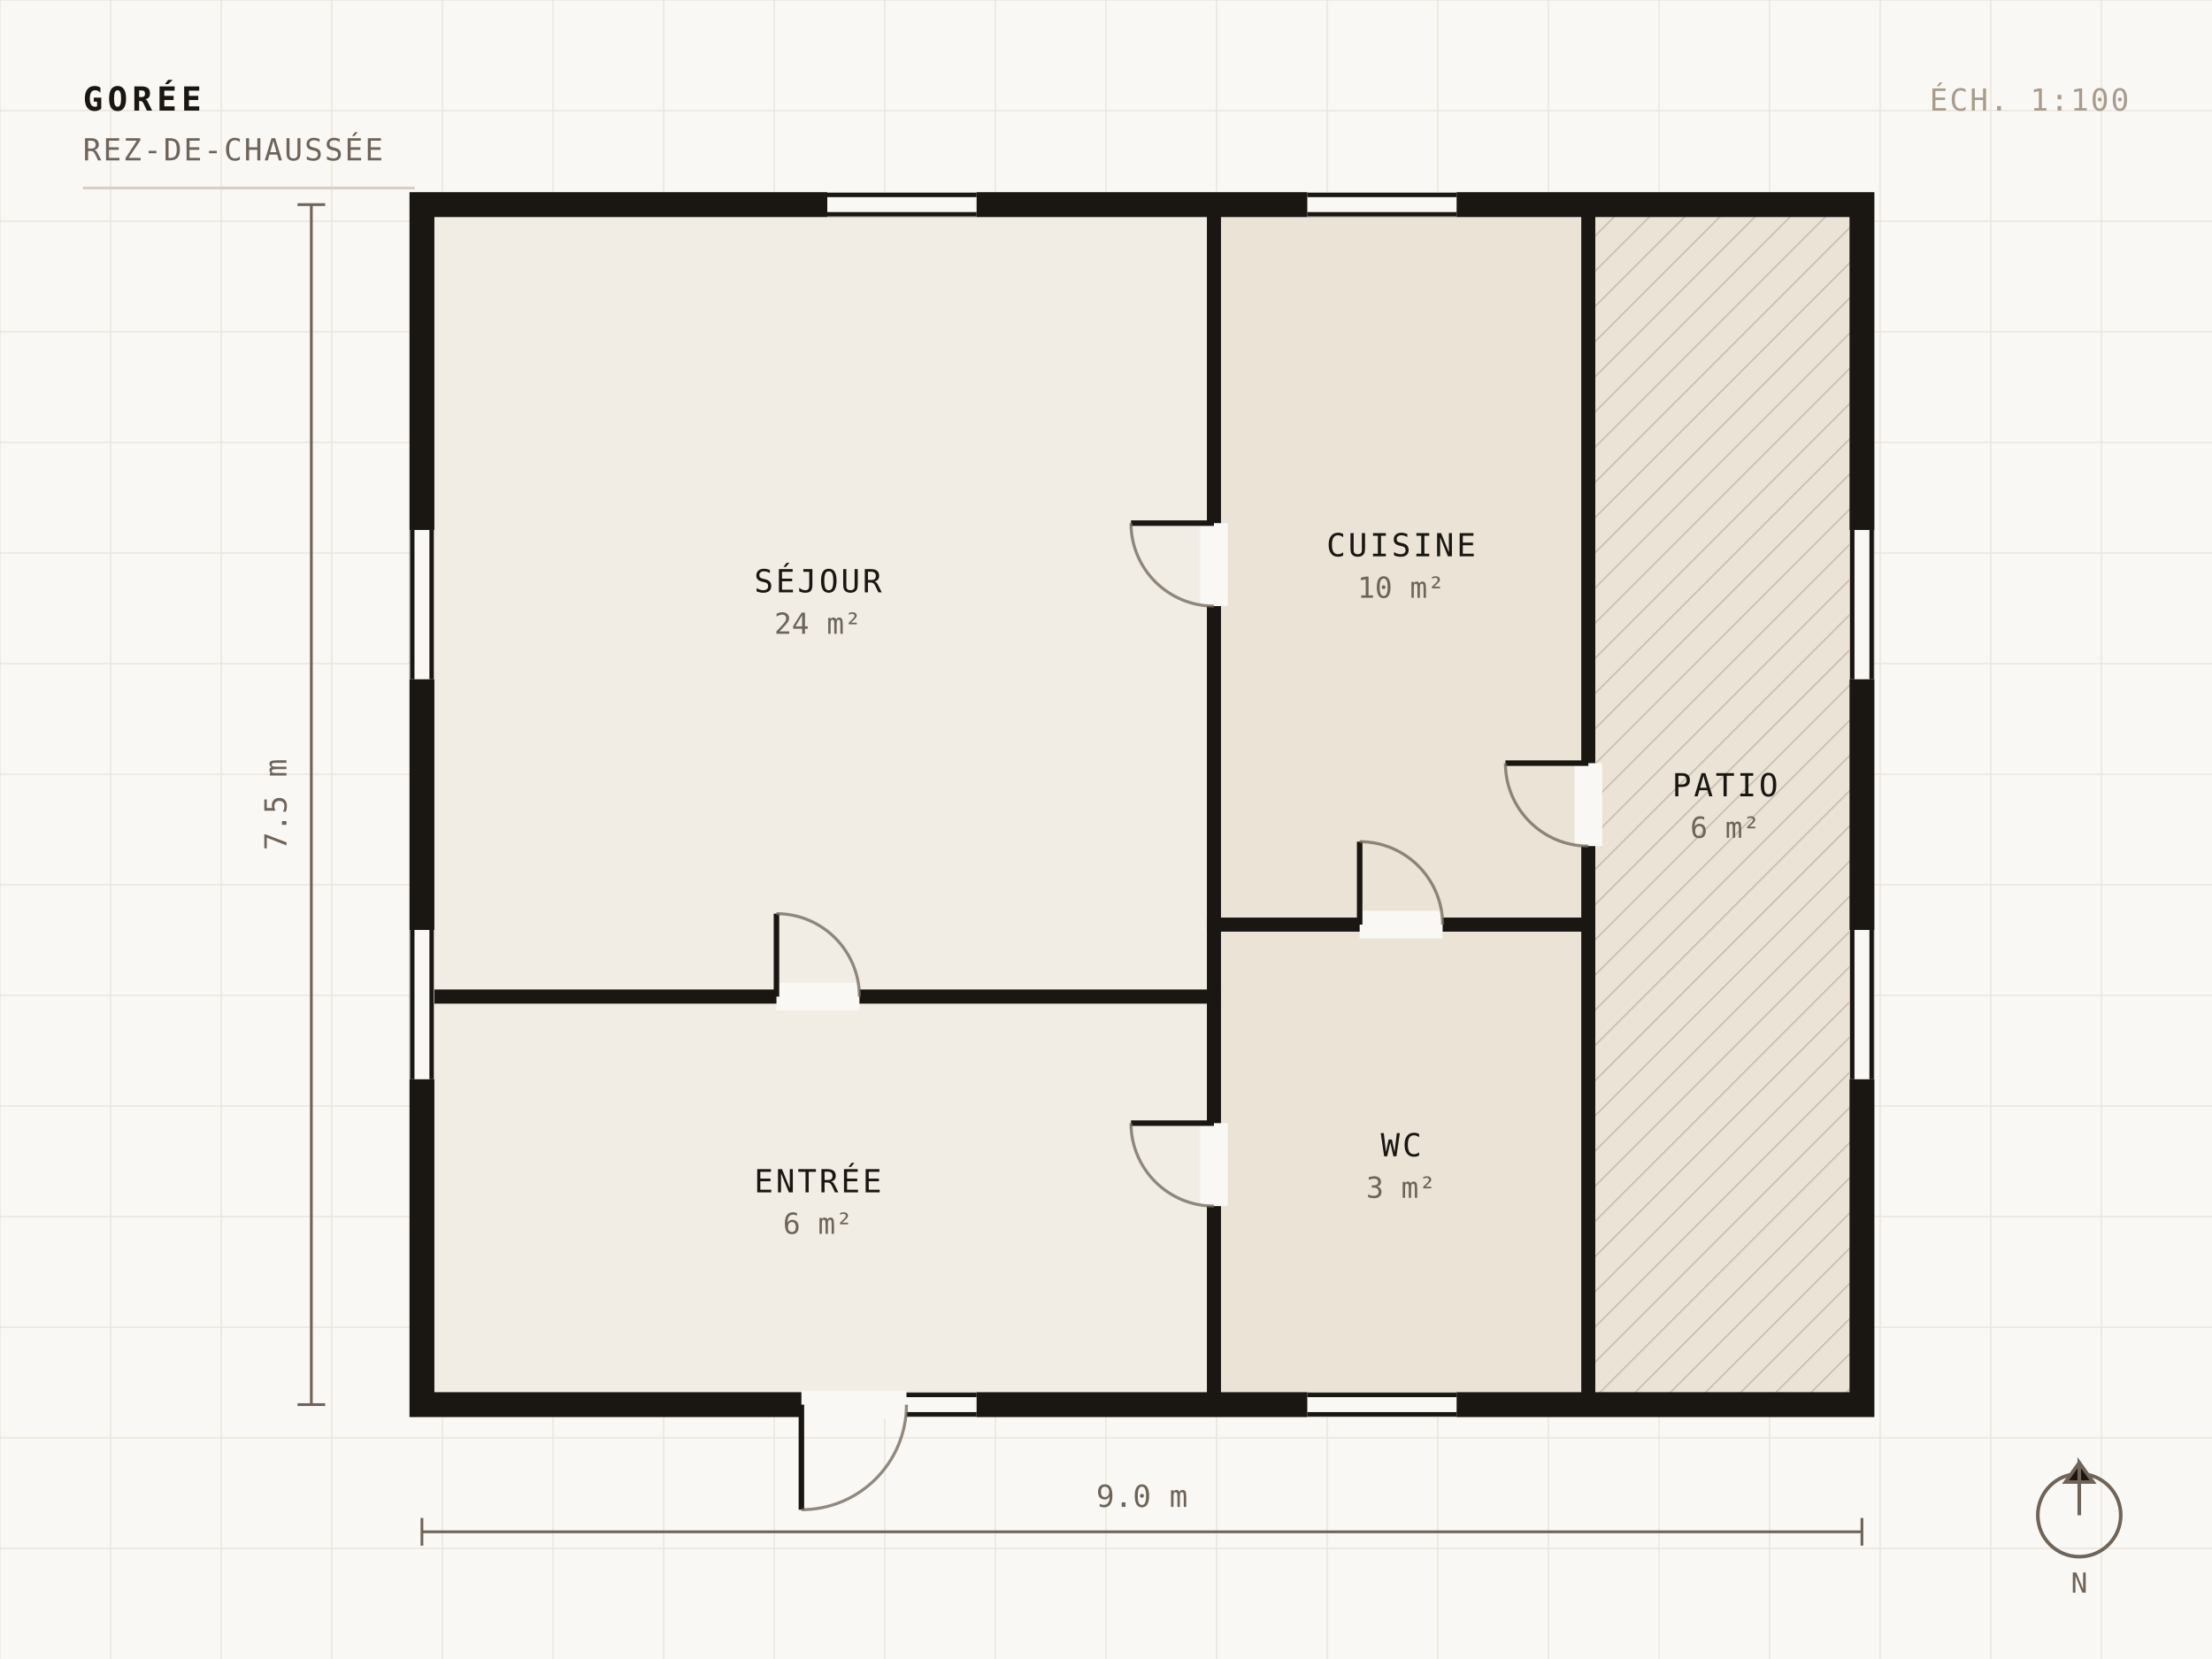
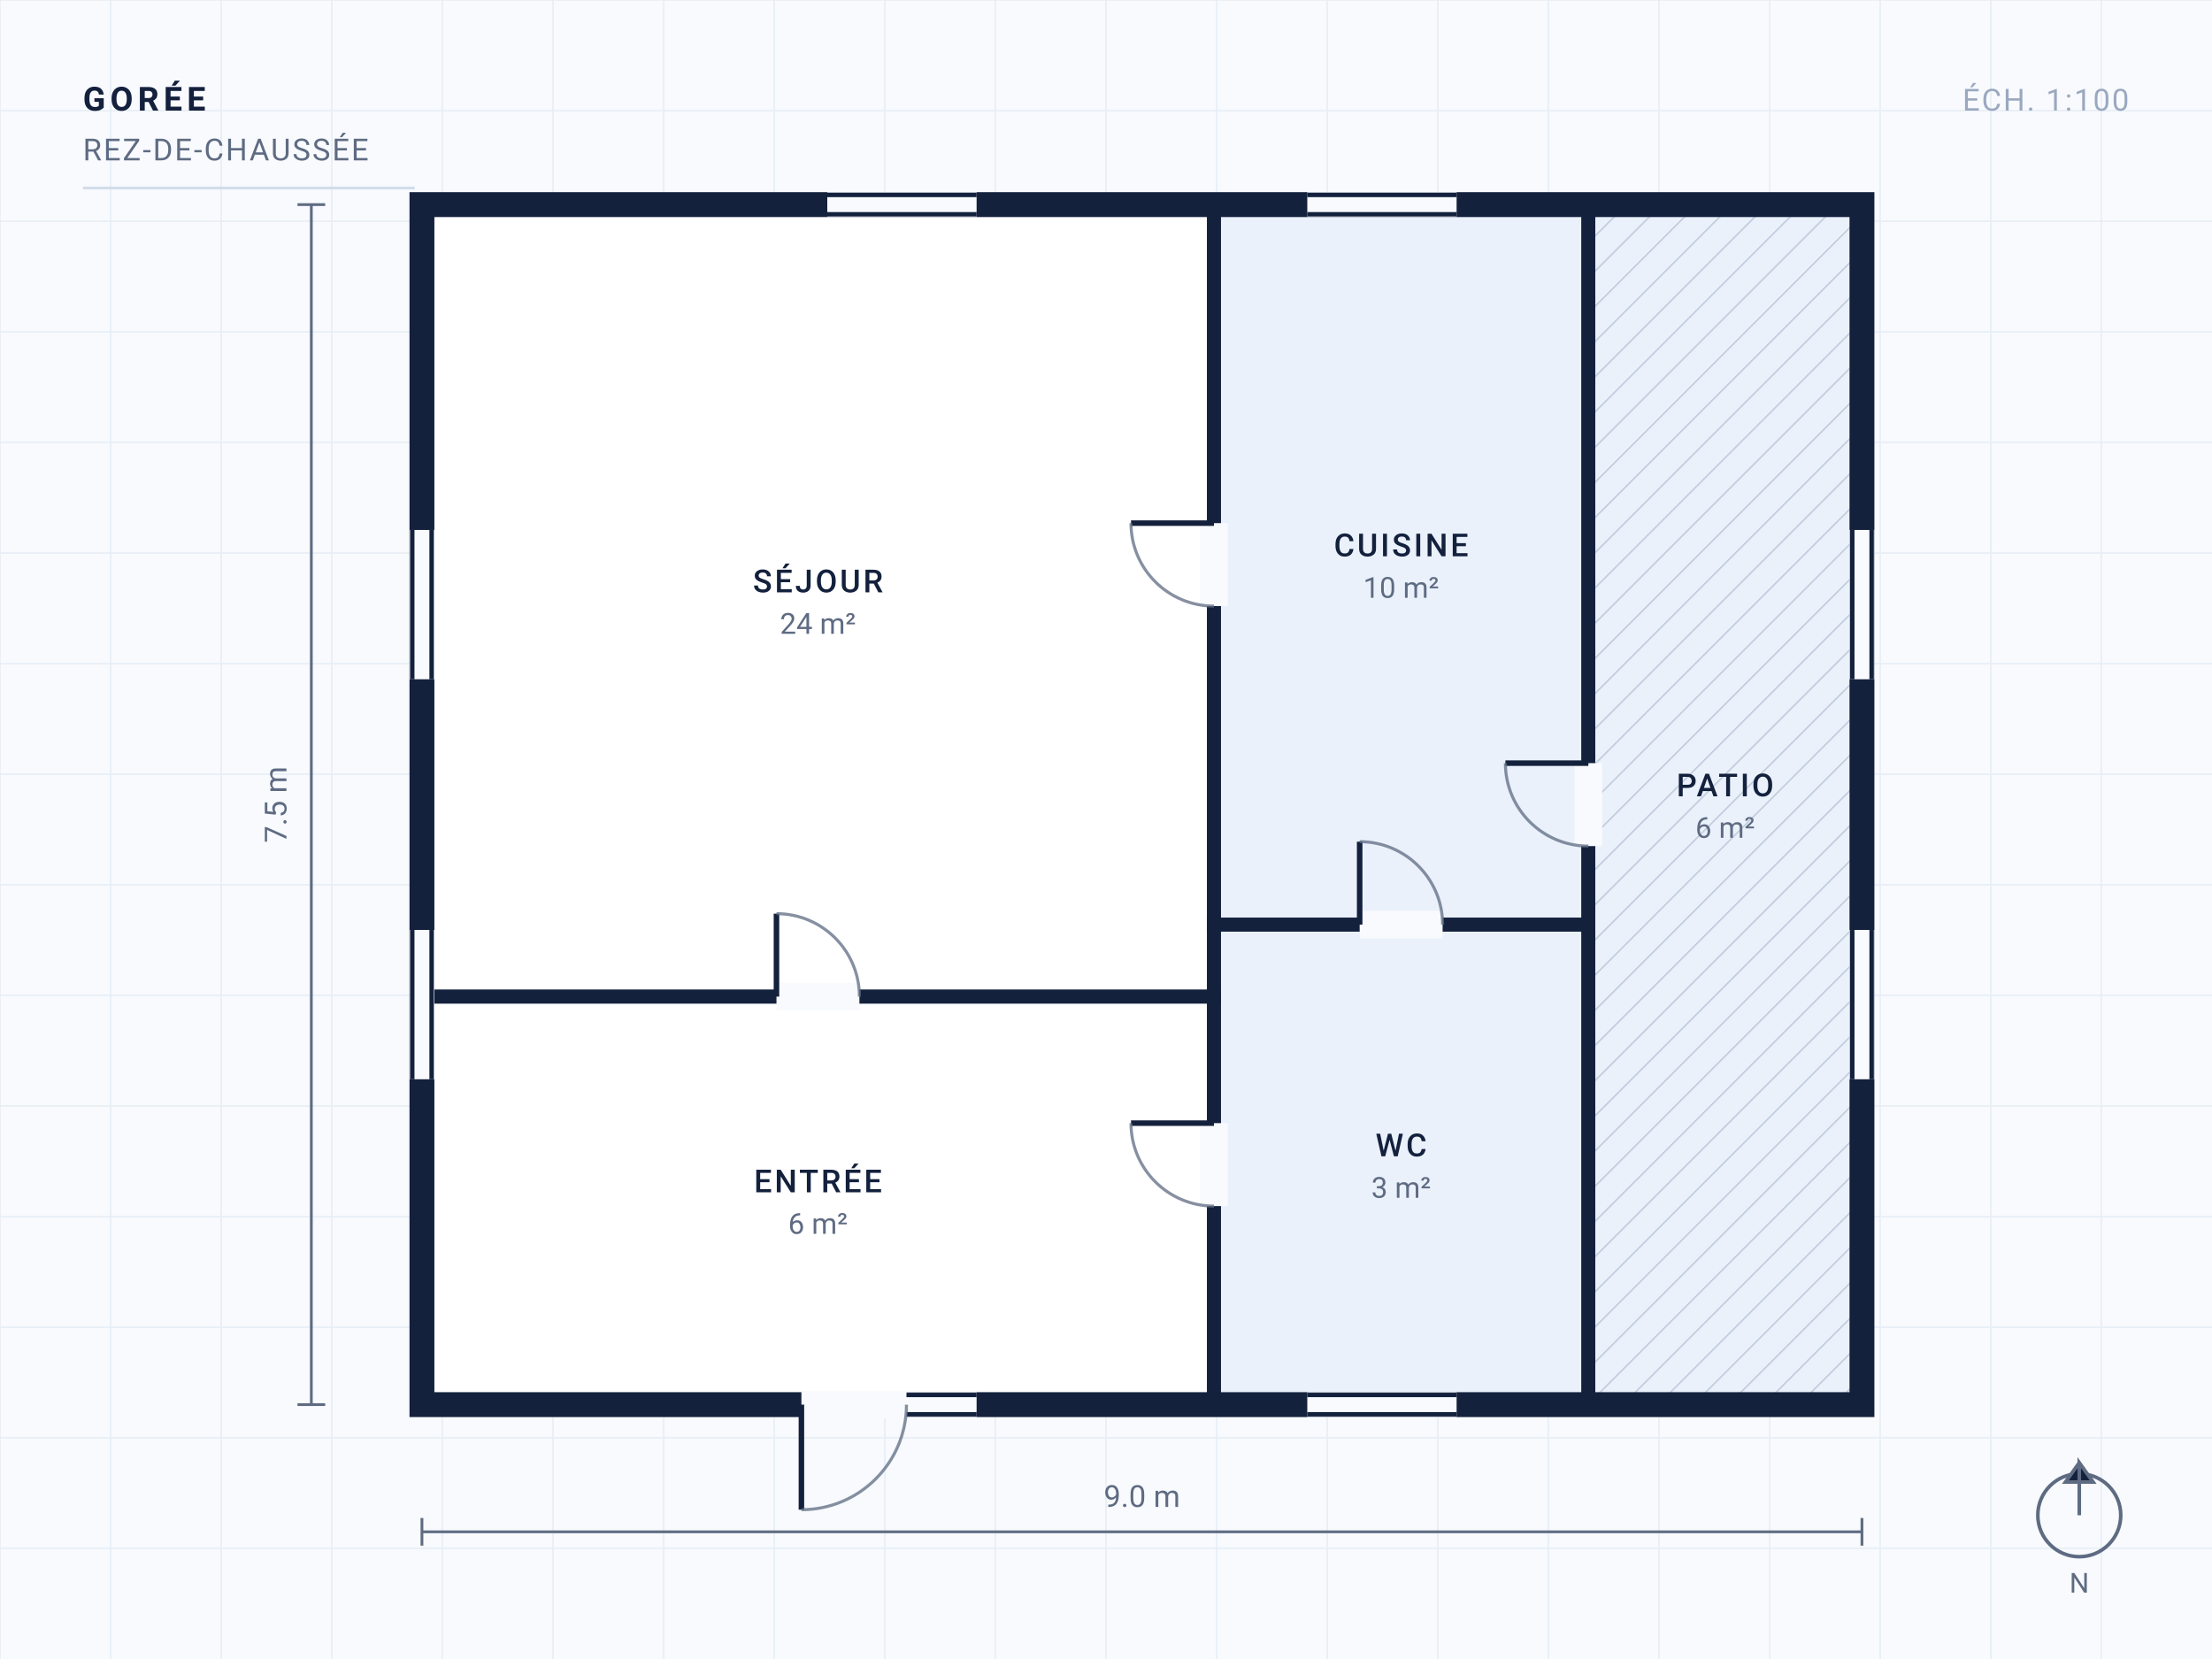
<svg xmlns="http://www.w3.org/2000/svg" viewBox="0 0 800 600" role="img" aria-label="Plan du rez-de-chaussée, modèle Gorée">
  <defs>
    <pattern id="hach" width="9" height="9" patternUnits="userSpaceOnUse" patternTransform="rotate(45)">
-       <path d="M0 0v9" stroke="#A79C8D" stroke-width="1" opacity=".55" />
+       <path d="M0 0v9" stroke="#9AA8C0" stroke-width="1" opacity=".55" />
    </pattern>
  </defs>
-   <rect width="800" height="600" fill="#FAF8F4" />
-   <g stroke="#D8D0C4" stroke-width=".5" opacity=".45">
+   <rect width="800" height="600" fill="#F8FAFD" />
+   <g stroke="#D3DCEA" stroke-width=".5" opacity=".45">
    <path d="M0 0V600" />
    <path d="M40 0V600" />
    <path d="M80 0V600" />
    <path d="M120 0V600" />
    <path d="M160 0V600" />
    <path d="M200 0V600" />
    <path d="M240 0V600" />
    <path d="M280 0V600" />
    <path d="M320 0V600" />
    <path d="M360 0V600" />
    <path d="M400 0V600" />
    <path d="M440 0V600" />
    <path d="M480 0V600" />
    <path d="M520 0V600" />
    <path d="M560 0V600" />
    <path d="M600 0V600" />
    <path d="M640 0V600" />
    <path d="M680 0V600" />
    <path d="M720 0V600" />
    <path d="M760 0V600" />
    <path d="M0 0H800" />
    <path d="M0 40H800" />
    <path d="M0 80H800" />
    <path d="M0 120H800" />
    <path d="M0 160H800" />
    <path d="M0 200H800" />
    <path d="M0 240H800" />
    <path d="M0 280H800" />
    <path d="M0 320H800" />
    <path d="M0 360H800" />
    <path d="M0 400H800" />
    <path d="M0 440H800" />
    <path d="M0 480H800" />
    <path d="M0 520H800" />
    <path d="M0 560H800" />
  </g>
-   <rect x="152.6" y="74.0" width="286.44" height="286.44" fill="#F2EDE4" />
-   <rect x="152.6" y="360.44" width="286.44" height="147.56" fill="#F2EDE4" />
-   <rect x="439.04" y="74.0" width="135.41" height="260.4" fill="#EAE3D6" />
-   <rect x="439.04" y="334.4" width="135.41" height="173.6" fill="#EAE3D6" />
-   <rect x="574.45" y="74.0" width="98.95" height="434.0" fill="#EAE3D6" />
+   <rect x="152.6" y="74.0" width="286.44" height="286.44" fill="#FFFFFF" />
+   <rect x="152.6" y="360.44" width="286.44" height="147.56" fill="#FFFFFF" />
+   <rect x="439.04" y="74.0" width="135.41" height="260.4" fill="#EAF1FB" />
+   <rect x="439.04" y="334.4" width="135.41" height="173.6" fill="#EAF1FB" />
+   <rect x="574.45" y="74.0" width="98.95" height="434.0" fill="#EAF1FB" />
  <path d="M574.45 74.0h98.95v434.0h-98.95z" fill="url(#hach)" />
-   <g stroke="#1A1713" stroke-linecap="square">
+   <g stroke="#14213D" stroke-linecap="square">
    <rect x="152.6" y="74.0" width="286.44" height="286.44" fill="none" stroke-width="5.0" />
    <rect x="152.6" y="360.44" width="286.44" height="147.56" fill="none" stroke-width="5.0" />
    <rect x="439.04" y="74.0" width="135.41" height="260.4" fill="none" stroke-width="5.0" />
    <rect x="439.04" y="334.4" width="135.41" height="173.6" fill="none" stroke-width="5.0" />
    <rect x="574.45" y="74.0" width="98.95" height="434.0" fill="none" stroke-width="5.0" />
  </g>
-   <rect x="152.6" y="74.0" width="520.8" height="434.0" fill="none" stroke="#1A1713" stroke-width="9.0" />
-   <rect x="299.2" y="69.5" width="54" height="9.0" fill="#FAF8F4" />
-   <path d="M299.2 70.5h54M299.2 77.5h54" stroke="#1A1713" stroke-width="1.6" />
-   <rect x="299.2" y="503.5" width="54" height="9.0" fill="#FAF8F4" />
-   <path d="M299.2 504.5h54M299.2 511.5h54" stroke="#1A1713" stroke-width="1.6" />
-   <rect x="472.8" y="69.5" width="54" height="9.0" fill="#FAF8F4" />
-   <path d="M472.8 70.5h54M472.8 77.5h54" stroke="#1A1713" stroke-width="1.6" />
-   <rect x="472.8" y="503.5" width="54" height="9.0" fill="#FAF8F4" />
-   <path d="M472.8 504.5h54M472.8 511.5h54" stroke="#1A1713" stroke-width="1.6" />
-   <rect x="148.1" y="191.67" width="9.0" height="54" fill="#FAF8F4" />
-   <path d="M149.1 191.67v54M156.1 191.67v54" stroke="#1A1713" stroke-width="1.6" />
-   <rect x="668.9" y="191.67" width="9.0" height="54" fill="#FAF8F4" />
-   <path d="M669.9 191.67v54M676.9 191.67v54" stroke="#1A1713" stroke-width="1.6" />
-   <rect x="148.1" y="336.33" width="9.0" height="54" fill="#FAF8F4" />
-   <path d="M149.1 336.33v54M156.1 336.33v54" stroke="#1A1713" stroke-width="1.6" />
-   <rect x="668.9" y="336.33" width="9.0" height="54" fill="#FAF8F4" />
-   <path d="M669.9 336.33v54M676.9 336.33v54" stroke="#1A1713" stroke-width="1.6" />
-   <rect x="280.82" y="355.44" width="30" height="10.0" fill="#FAF8F4" />
-   <path d="M280.82 330.44 v30" stroke="#1A1713" stroke-width="2" />
-   <path d="M280.82 330.44 a30 30 0 0 1 30 30" fill="none" stroke="#6E6459" stroke-width="1.1" opacity=".75" />
-   <rect x="434.04" y="189.2" width="10.0" height="30" fill="#FAF8F4" />
-   <path d="M409.04 189.2 h30" stroke="#1A1713" stroke-width="2" />
-   <path d="M409.04 189.2 a30 30 0 0 0 30 30" fill="none" stroke="#6E6459" stroke-width="1.1" opacity=".75" />
-   <rect x="434.04" y="406.2" width="10.0" height="30" fill="#FAF8F4" />
-   <path d="M409.04 406.2 h30" stroke="#1A1713" stroke-width="2" />
-   <path d="M409.04 406.2 a30 30 0 0 0 30 30" fill="none" stroke="#6E6459" stroke-width="1.1" opacity=".75" />
-   <rect x="491.74" y="329.4" width="30" height="10.0" fill="#FAF8F4" />
-   <path d="M491.74 304.4 v30" stroke="#1A1713" stroke-width="2" />
-   <path d="M491.74 304.4 a30 30 0 0 1 30 30" fill="none" stroke="#6E6459" stroke-width="1.1" opacity=".75" />
-   <rect x="569.45" y="276.0" width="10.0" height="30" fill="#FAF8F4" />
-   <path d="M544.45 276.0 h30" stroke="#1A1713" stroke-width="2" />
-   <path d="M544.45 276.0 a30 30 0 0 0 30 30" fill="none" stroke="#6E6459" stroke-width="1.1" opacity=".75" />
-   <rect x="289.84" y="503.0" width="38" height="10.0" fill="#FAF8F4" />
-   <path d="M289.84 546.0 v-38" stroke="#1A1713" stroke-width="2" />
-   <path d="M289.84 546.0 a38 38 0 0 0 38 -38" fill="none" stroke="#6E6459" stroke-width="1.1" opacity=".75" />
-   <text x="295.82" y="214.22" text-anchor="middle" font-family="'IBM Plex Mono','SFMono-Regular',Menlo,monospace" font-size="11.5" font-weight="500" fill="#1A1713" letter-spacing=".08em">SÉJOUR</text>
-   <text x="295.82" y="229.22" text-anchor="middle" font-family="'IBM Plex Mono','SFMono-Regular',Menlo,monospace" font-size="10.5" fill="#6E6459">24 m²</text>
-   <text x="295.82" y="431.22" text-anchor="middle" font-family="'IBM Plex Mono','SFMono-Regular',Menlo,monospace" font-size="11.5" font-weight="500" fill="#1A1713" letter-spacing=".08em">ENTRÉE</text>
-   <text x="295.82" y="446.22" text-anchor="middle" font-family="'IBM Plex Mono','SFMono-Regular',Menlo,monospace" font-size="10.5" fill="#6E6459">6 m²</text>
-   <text x="506.74" y="201.2" text-anchor="middle" font-family="'IBM Plex Mono','SFMono-Regular',Menlo,monospace" font-size="11.5" font-weight="500" fill="#1A1713" letter-spacing=".08em">CUISINE</text>
-   <text x="506.74" y="216.2" text-anchor="middle" font-family="'IBM Plex Mono','SFMono-Regular',Menlo,monospace" font-size="10.5" fill="#6E6459">10 m²</text>
-   <text x="506.74" y="418.2" text-anchor="middle" font-family="'IBM Plex Mono','SFMono-Regular',Menlo,monospace" font-size="11.5" font-weight="500" fill="#1A1713" letter-spacing=".08em">WC</text>
-   <text x="506.74" y="433.2" text-anchor="middle" font-family="'IBM Plex Mono','SFMono-Regular',Menlo,monospace" font-size="10.5" fill="#6E6459">3 m²</text>
-   <text x="623.92" y="288.0" text-anchor="middle" font-family="'IBM Plex Mono','SFMono-Regular',Menlo,monospace" font-size="11.5" font-weight="500" fill="#1A1713" letter-spacing=".08em">PATIO</text>
-   <text x="623.92" y="303.0" text-anchor="middle" font-family="'IBM Plex Mono','SFMono-Regular',Menlo,monospace" font-size="10.5" fill="#6E6459">6 m²</text>
-   <g stroke="#6E6459" stroke-width="1" fill="none">
+   <rect x="152.6" y="74.0" width="520.8" height="434.0" fill="none" stroke="#14213D" stroke-width="9.0" />
+   <rect x="299.2" y="69.5" width="54" height="9.0" fill="#F8FAFD" />
+   <path d="M299.2 70.5h54M299.2 77.5h54" stroke="#14213D" stroke-width="1.6" />
+   <rect x="299.2" y="503.5" width="54" height="9.0" fill="#F8FAFD" />
+   <path d="M299.2 504.5h54M299.2 511.5h54" stroke="#14213D" stroke-width="1.6" />
+   <rect x="472.8" y="69.5" width="54" height="9.0" fill="#F8FAFD" />
+   <path d="M472.8 70.5h54M472.8 77.5h54" stroke="#14213D" stroke-width="1.6" />
+   <rect x="472.8" y="503.5" width="54" height="9.0" fill="#F8FAFD" />
+   <path d="M472.8 504.5h54M472.8 511.5h54" stroke="#14213D" stroke-width="1.6" />
+   <rect x="148.1" y="191.67" width="9.0" height="54" fill="#F8FAFD" />
+   <path d="M149.1 191.67v54M156.1 191.67v54" stroke="#14213D" stroke-width="1.6" />
+   <rect x="668.9" y="191.67" width="9.0" height="54" fill="#F8FAFD" />
+   <path d="M669.9 191.67v54M676.9 191.67v54" stroke="#14213D" stroke-width="1.6" />
+   <rect x="148.1" y="336.33" width="9.0" height="54" fill="#F8FAFD" />
+   <path d="M149.1 336.33v54M156.1 336.33v54" stroke="#14213D" stroke-width="1.6" />
+   <rect x="668.9" y="336.33" width="9.0" height="54" fill="#F8FAFD" />
+   <path d="M669.9 336.33v54M676.9 336.33v54" stroke="#14213D" stroke-width="1.6" />
+   <rect x="280.82" y="355.44" width="30" height="10.0" fill="#F8FAFD" />
+   <path d="M280.82 330.44 v30" stroke="#14213D" stroke-width="2" />
+   <path d="M280.82 330.44 a30 30 0 0 1 30 30" fill="none" stroke="#5E6B82" stroke-width="1.1" opacity=".75" />
+   <rect x="434.04" y="189.2" width="10.0" height="30" fill="#F8FAFD" />
+   <path d="M409.04 189.2 h30" stroke="#14213D" stroke-width="2" />
+   <path d="M409.04 189.2 a30 30 0 0 0 30 30" fill="none" stroke="#5E6B82" stroke-width="1.1" opacity=".75" />
+   <rect x="434.04" y="406.2" width="10.0" height="30" fill="#F8FAFD" />
+   <path d="M409.04 406.2 h30" stroke="#14213D" stroke-width="2" />
+   <path d="M409.04 406.2 a30 30 0 0 0 30 30" fill="none" stroke="#5E6B82" stroke-width="1.1" opacity=".75" />
+   <rect x="491.74" y="329.4" width="30" height="10.0" fill="#F8FAFD" />
+   <path d="M491.74 304.4 v30" stroke="#14213D" stroke-width="2" />
+   <path d="M491.74 304.4 a30 30 0 0 1 30 30" fill="none" stroke="#5E6B82" stroke-width="1.1" opacity=".75" />
+   <rect x="569.45" y="276.0" width="10.0" height="30" fill="#F8FAFD" />
+   <path d="M544.45 276.0 h30" stroke="#14213D" stroke-width="2" />
+   <path d="M544.45 276.0 a30 30 0 0 0 30 30" fill="none" stroke="#5E6B82" stroke-width="1.1" opacity=".75" />
+   <rect x="289.84" y="503.0" width="38" height="10.0" fill="#F8FAFD" />
+   <path d="M289.84 546.0 v-38" stroke="#14213D" stroke-width="2" />
+   <path d="M289.84 546.0 a38 38 0 0 0 38 -38" fill="none" stroke="#5E6B82" stroke-width="1.1" opacity=".75" />
+   <text x="295.82" y="214.22" text-anchor="middle" font-family="Figtree,system-ui,-apple-system,'Segoe UI',Roboto,Helvetica,Arial,sans-serif" font-size="11.5" font-weight="500" fill="#14213D" letter-spacing=".08em">SÉJOUR</text>
+   <text x="295.82" y="229.22" text-anchor="middle" font-family="Figtree,system-ui,-apple-system,'Segoe UI',Roboto,Helvetica,Arial,sans-serif" font-size="10.5" fill="#5E6B82">24 m²</text>
+   <text x="295.82" y="431.22" text-anchor="middle" font-family="Figtree,system-ui,-apple-system,'Segoe UI',Roboto,Helvetica,Arial,sans-serif" font-size="11.5" font-weight="500" fill="#14213D" letter-spacing=".08em">ENTRÉE</text>
+   <text x="295.82" y="446.22" text-anchor="middle" font-family="Figtree,system-ui,-apple-system,'Segoe UI',Roboto,Helvetica,Arial,sans-serif" font-size="10.5" fill="#5E6B82">6 m²</text>
+   <text x="506.74" y="201.2" text-anchor="middle" font-family="Figtree,system-ui,-apple-system,'Segoe UI',Roboto,Helvetica,Arial,sans-serif" font-size="11.5" font-weight="500" fill="#14213D" letter-spacing=".08em">CUISINE</text>
+   <text x="506.74" y="216.2" text-anchor="middle" font-family="Figtree,system-ui,-apple-system,'Segoe UI',Roboto,Helvetica,Arial,sans-serif" font-size="10.5" fill="#5E6B82">10 m²</text>
+   <text x="506.74" y="418.2" text-anchor="middle" font-family="Figtree,system-ui,-apple-system,'Segoe UI',Roboto,Helvetica,Arial,sans-serif" font-size="11.5" font-weight="500" fill="#14213D" letter-spacing=".08em">WC</text>
+   <text x="506.74" y="433.2" text-anchor="middle" font-family="Figtree,system-ui,-apple-system,'Segoe UI',Roboto,Helvetica,Arial,sans-serif" font-size="10.5" fill="#5E6B82">3 m²</text>
+   <text x="623.92" y="288.0" text-anchor="middle" font-family="Figtree,system-ui,-apple-system,'Segoe UI',Roboto,Helvetica,Arial,sans-serif" font-size="11.5" font-weight="500" fill="#14213D" letter-spacing=".08em">PATIO</text>
+   <text x="623.92" y="303.0" text-anchor="middle" font-family="Figtree,system-ui,-apple-system,'Segoe UI',Roboto,Helvetica,Arial,sans-serif" font-size="10.5" fill="#5E6B82">6 m²</text>
+   <g stroke="#5E6B82" stroke-width="1" fill="none">
    <path d="M152.6 554.0h520.8" />
    <path d="M152.6 549.0v10M673.4 549.0v10" />
  </g>
-   <text x="413.0" y="545.0" text-anchor="middle" font-family="'IBM Plex Mono','SFMono-Regular',Menlo,monospace" font-size="11" fill="#6E6459">9.0 m</text>
-   <g stroke="#6E6459" stroke-width="1" fill="none">
+   <text x="413.0" y="545.0" text-anchor="middle" font-family="Figtree,system-ui,-apple-system,'Segoe UI',Roboto,Helvetica,Arial,sans-serif" font-size="11" fill="#5E6B82">9.0 m</text>
+   <g stroke="#5E6B82" stroke-width="1" fill="none">
    <path d="M112.6 74.0v434.0" />
    <path d="M107.6 74.0h10M107.6 508.0h10" />
  </g>
-   <text x="103.6" y="291.0" text-anchor="middle" font-family="'IBM Plex Mono','SFMono-Regular',Menlo,monospace" font-size="11" fill="#6E6459" transform="rotate(-90 103.6 291.0)">7.5 m</text>
-   <text x="30" y="40" font-family="'IBM Plex Mono','SFMono-Regular',Menlo,monospace" font-size="12" font-weight="600" fill="#1A1713" letter-spacing=".14em">GORÉE</text>
-   <text x="30" y="58" font-family="'IBM Plex Mono','SFMono-Regular',Menlo,monospace" font-size="11" fill="#6E6459" letter-spacing=".06em">REZ-DE-CHAUSSÉE</text>
-   <path d="M30 68h120" stroke="#D8D0C4" stroke-width="1" />
-   <text x="770" y="40" text-anchor="end" font-family="'IBM Plex Mono','SFMono-Regular',Menlo,monospace" font-size="11" fill="#A79C8D" letter-spacing=".06em">ÉCH. 1:100</text>
-   <g stroke="#6E6459" fill="none" stroke-width="1.3">
+   <text x="103.6" y="291.0" text-anchor="middle" font-family="Figtree,system-ui,-apple-system,'Segoe UI',Roboto,Helvetica,Arial,sans-serif" font-size="11" fill="#5E6B82" transform="rotate(-90 103.6 291.0)">7.5 m</text>
+   <text x="30" y="40" font-family="Figtree,system-ui,-apple-system,'Segoe UI',Roboto,Helvetica,Arial,sans-serif" font-size="12" font-weight="600" fill="#14213D" letter-spacing=".14em">GORÉE</text>
+   <text x="30" y="58" font-family="Figtree,system-ui,-apple-system,'Segoe UI',Roboto,Helvetica,Arial,sans-serif" font-size="11" fill="#5E6B82" letter-spacing=".06em">REZ-DE-CHAUSSÉE</text>
+   <path d="M30 68h120" stroke="#D3DCEA" stroke-width="1" />
+   <text x="770" y="40" text-anchor="end" font-family="Figtree,system-ui,-apple-system,'Segoe UI',Roboto,Helvetica,Arial,sans-serif" font-size="11" fill="#9AA8C0" letter-spacing=".06em">ÉCH. 1:100</text>
+   <g stroke="#5E6B82" fill="none" stroke-width="1.3">
    <circle cx="752" cy="548" r="15" />
-     <path d="M752 548v-19l5 7h-10l5-7" fill="#1A1713" />
+     <path d="M752 548v-19l5 7h-10l5-7" fill="#14213D" />
  </g>
-   <text x="752" y="576" text-anchor="middle" font-family="'IBM Plex Mono','SFMono-Regular',Menlo,monospace" font-size="10" fill="#6E6459">N</text>
+   <text x="752" y="576" text-anchor="middle" font-family="Figtree,system-ui,-apple-system,'Segoe UI',Roboto,Helvetica,Arial,sans-serif" font-size="10" fill="#5E6B82">N</text>
</svg>
